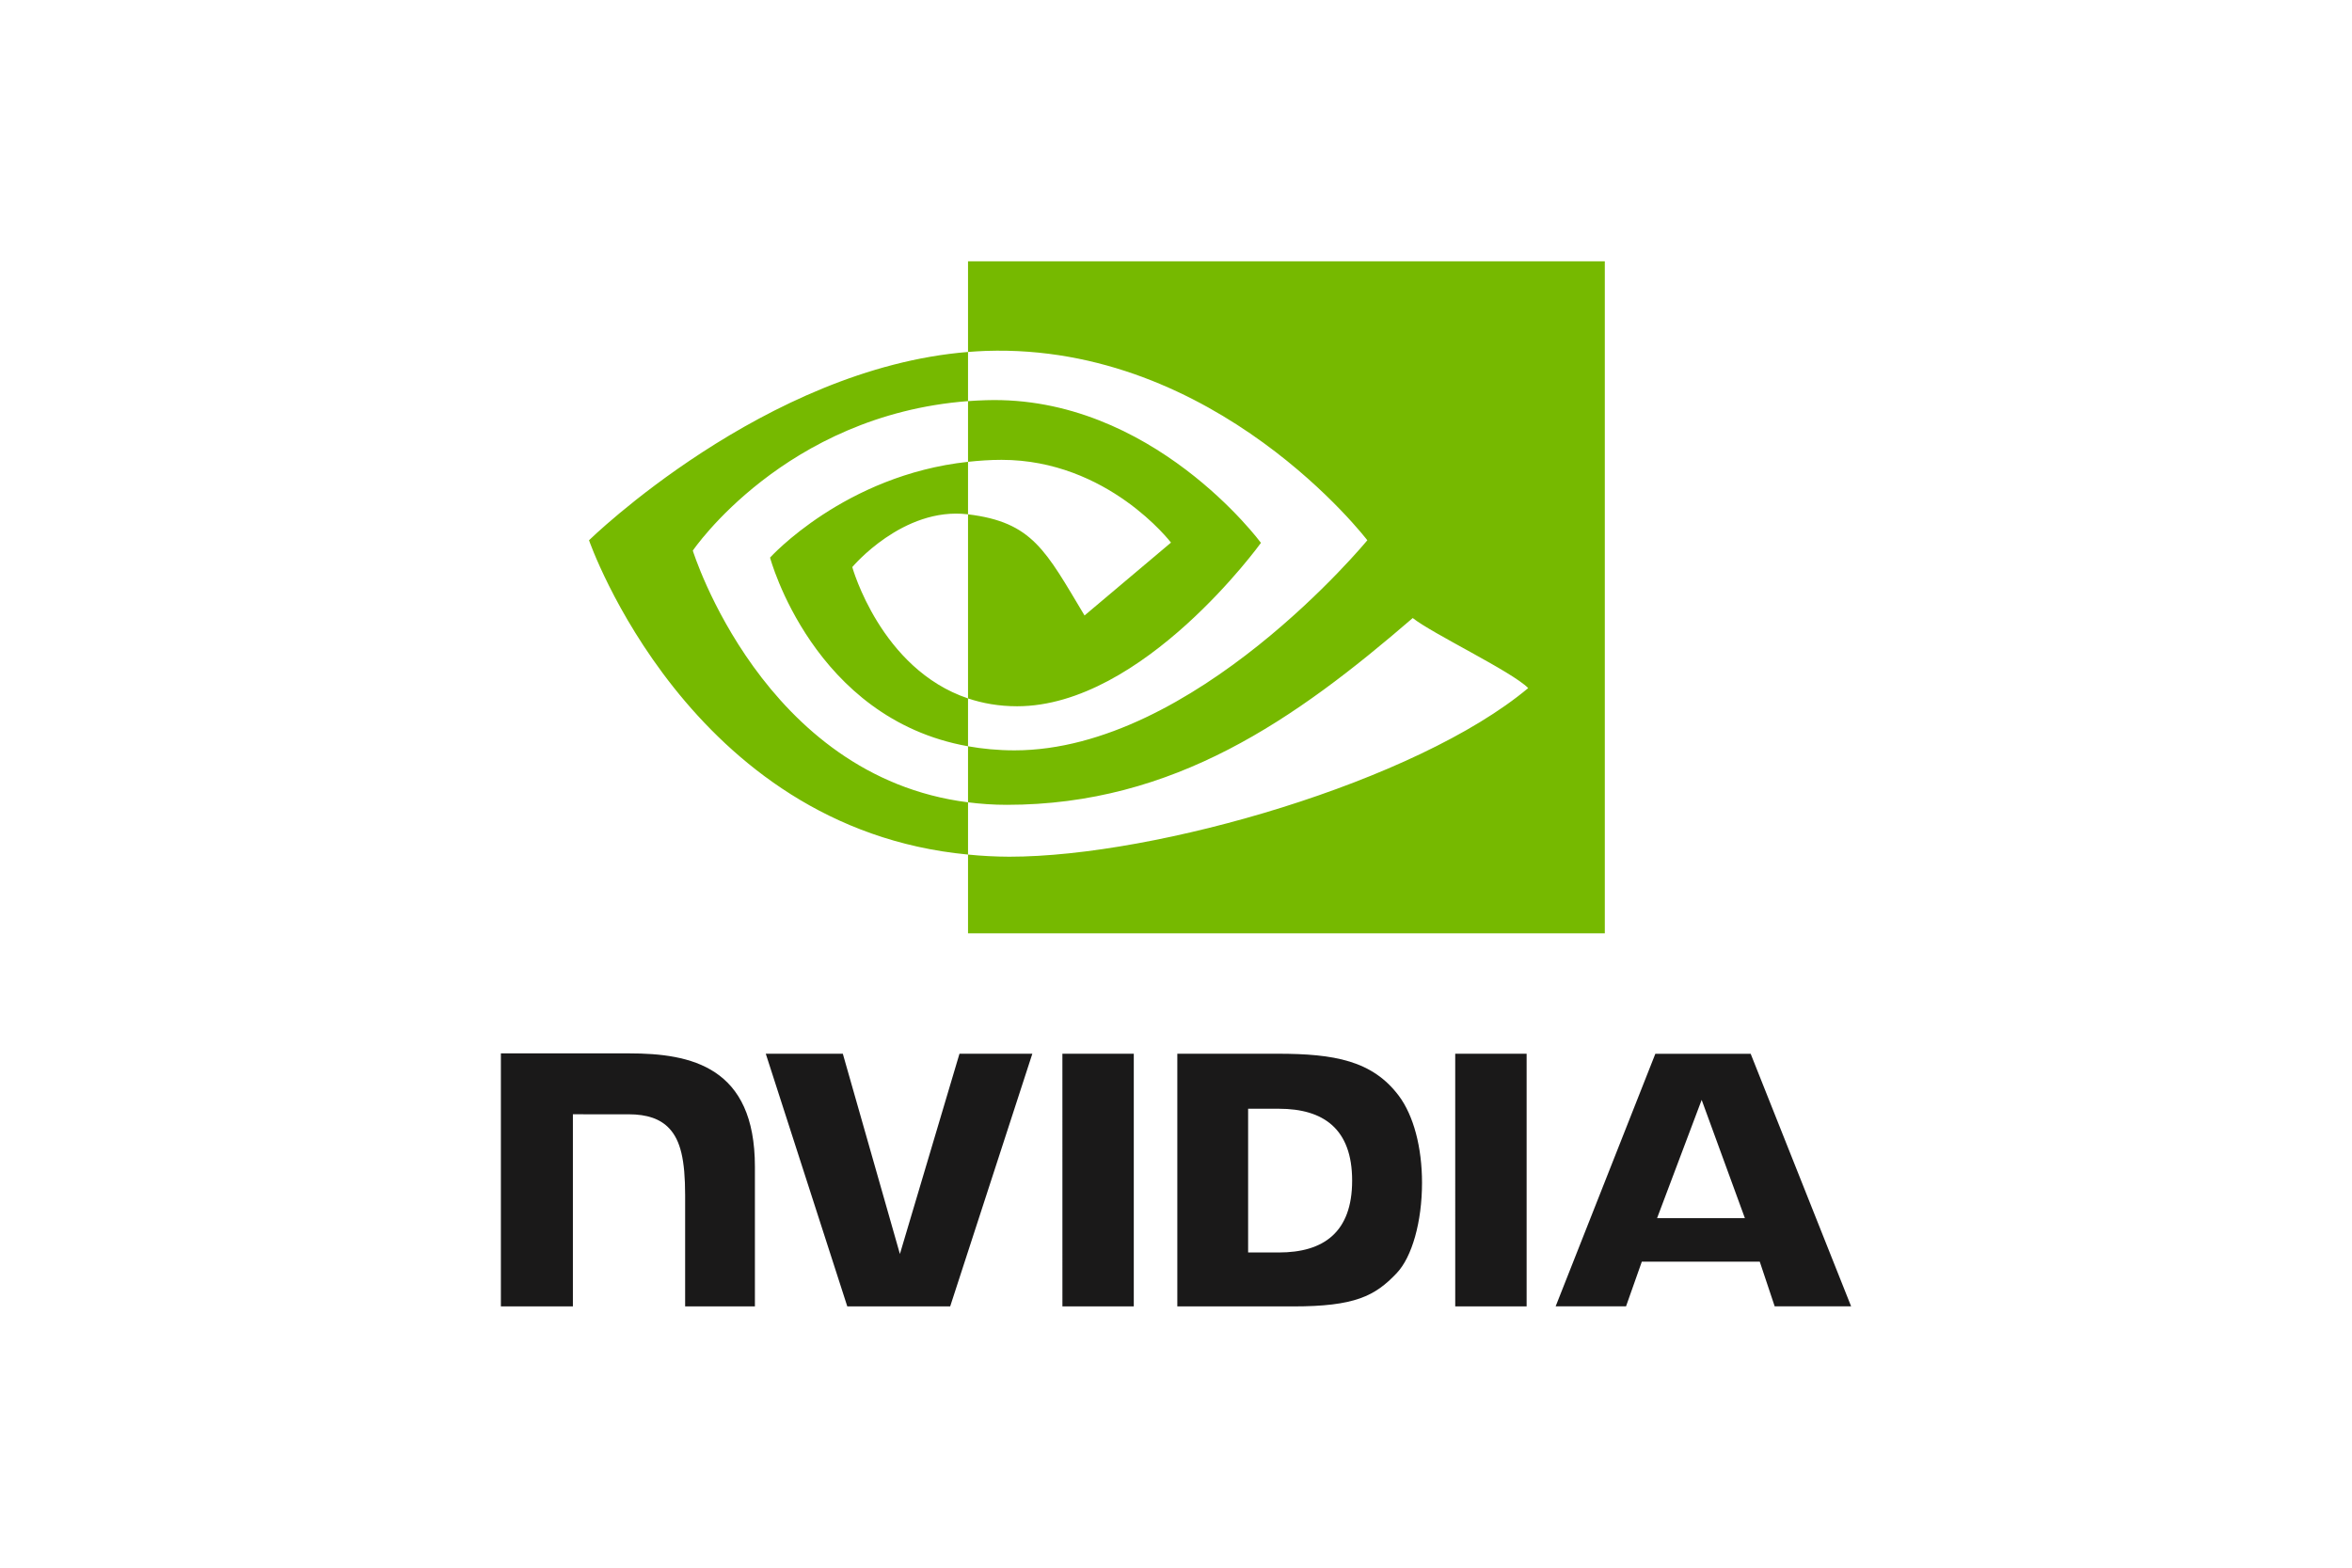
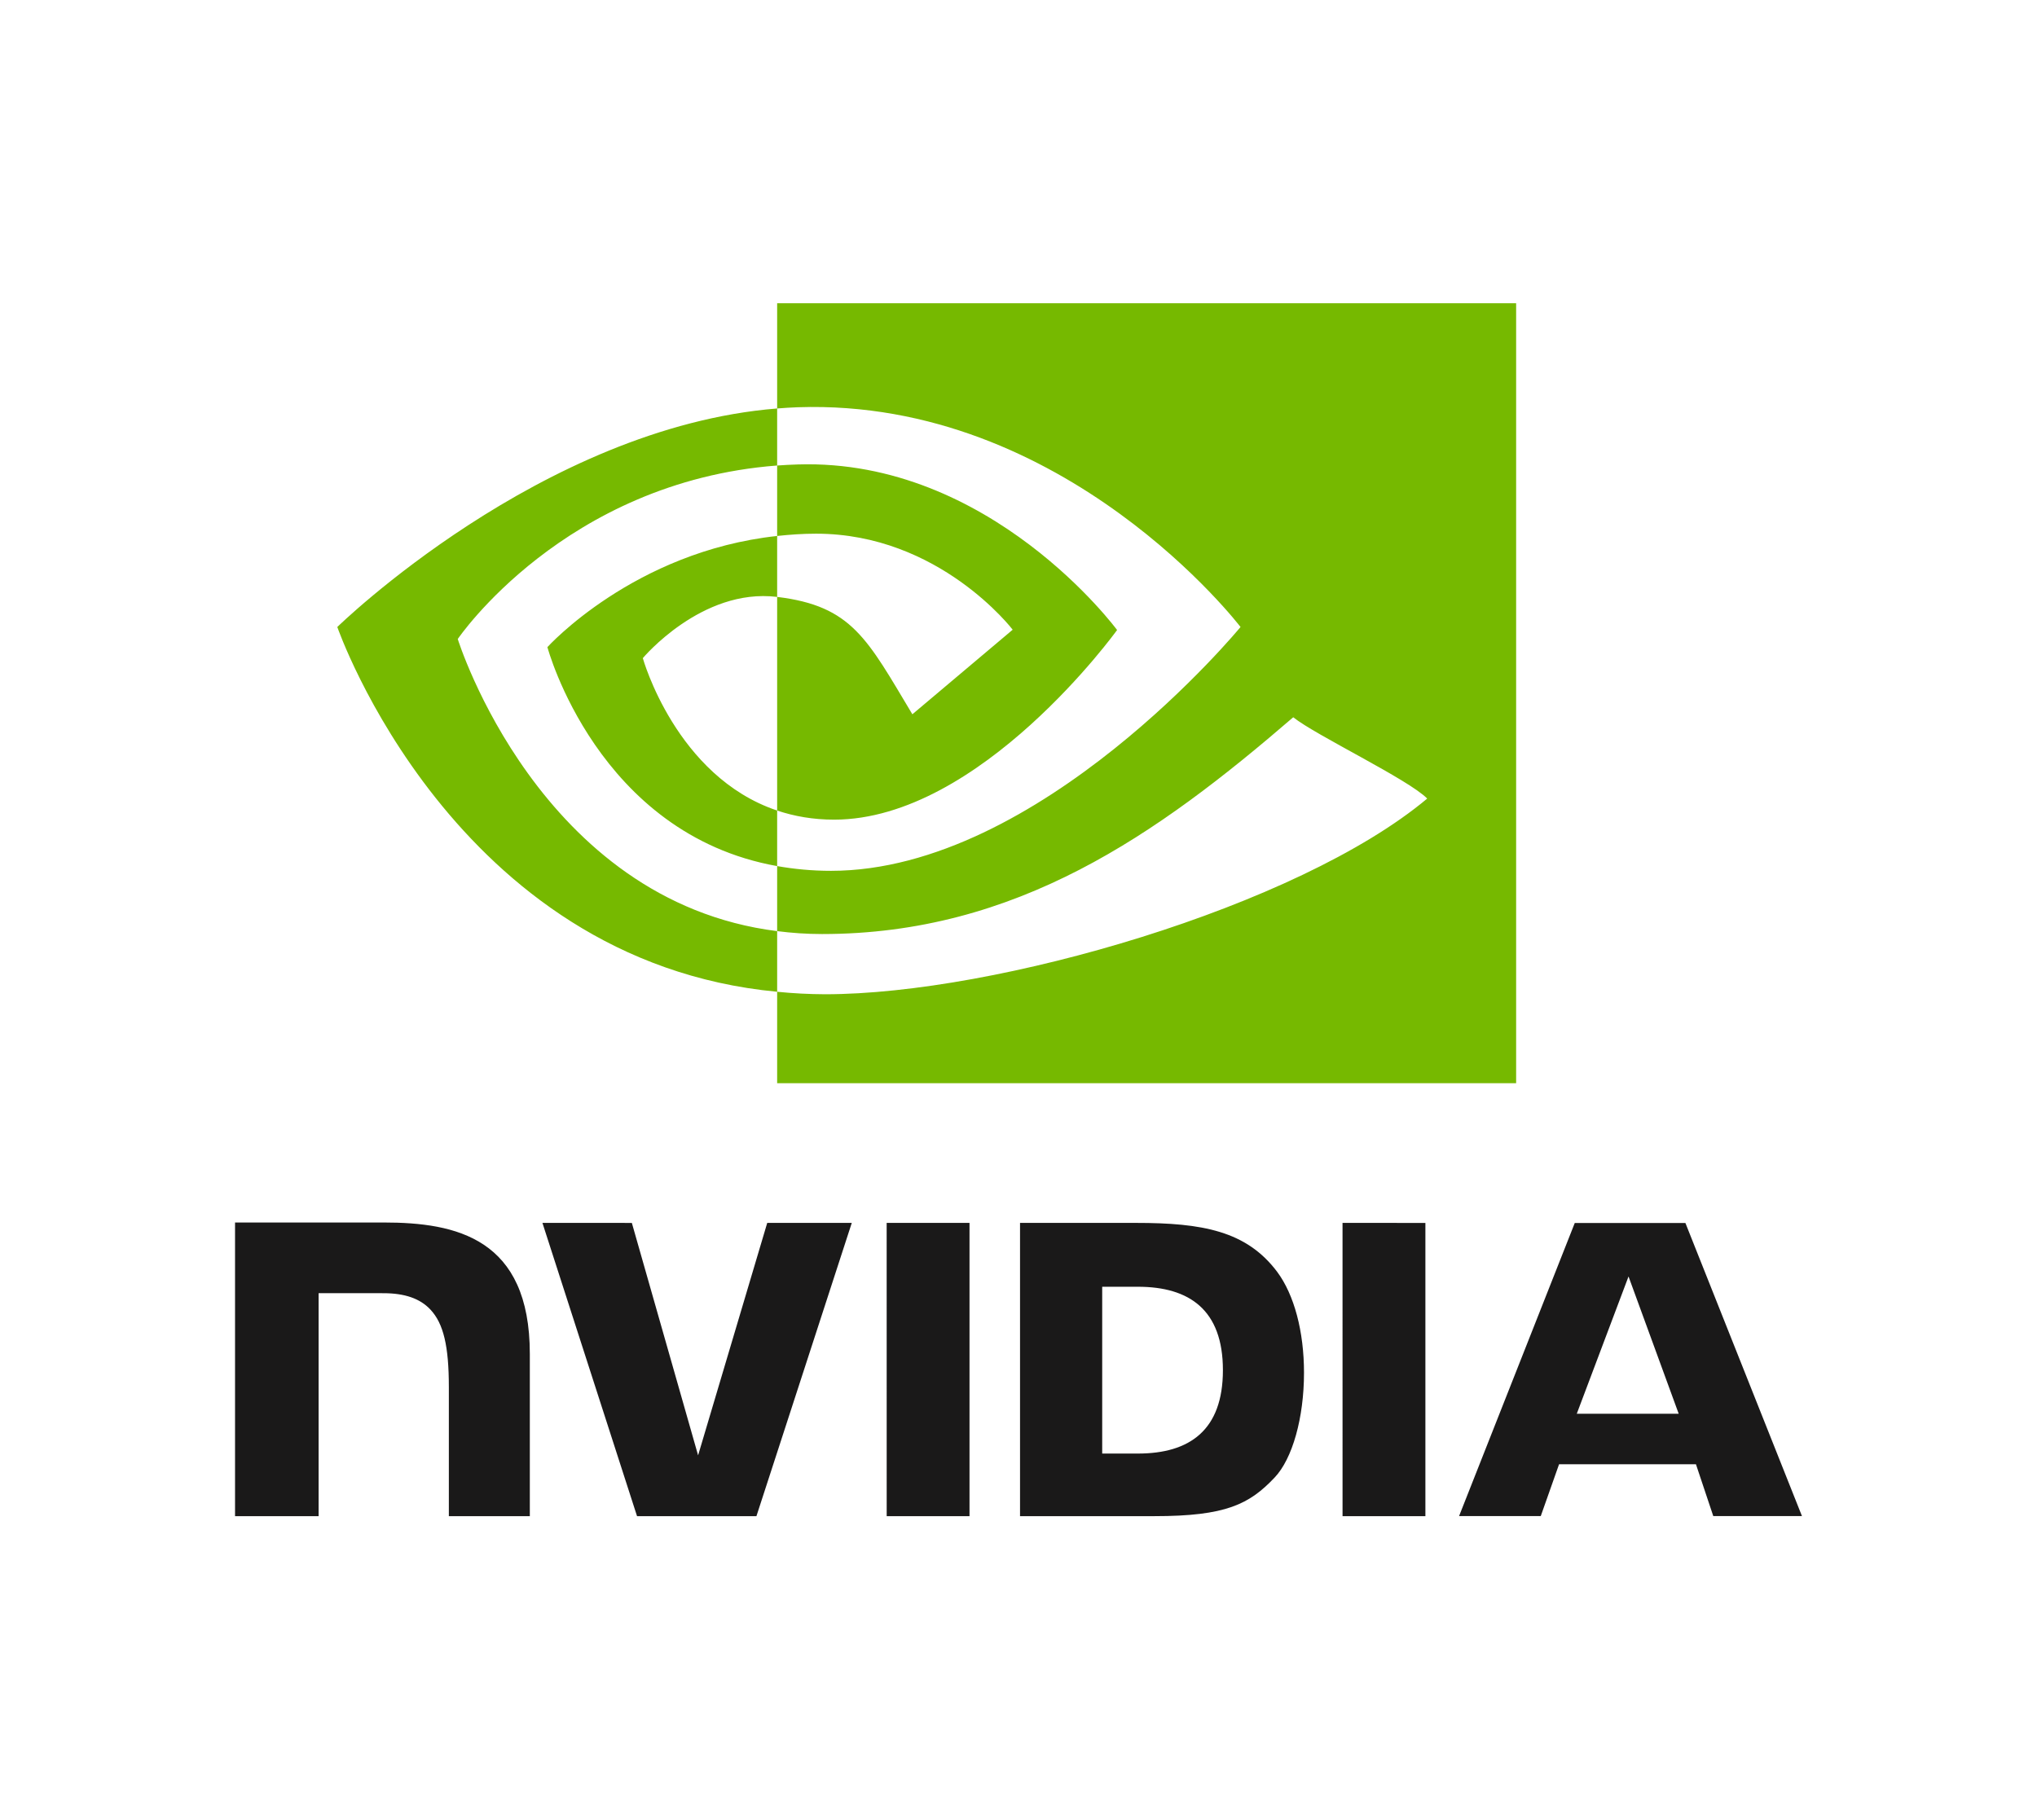
- <svg xmlns="http://www.w3.org/2000/svg" height="800" width="1200" viewBox="-29.998 -38.707 259.981 232.24">
+ <svg xmlns="http://www.w3.org/2000/svg" viewBox="-29.998 -38.707 259.981 232.24">
  <g fill-rule="evenodd" fill="none">
    <path fill="#1A1919" d="M83.166 117.393l.004 37.434h10.57v-37.433H83.166zM0 117.343v37.484h10.666v-28.463l8.263.003c2.737 0 4.686.681 6.005 2.088 1.673 1.782 2.355 4.655 2.355 9.912v16.46h10.334v-20.71c0-14.781-9.422-16.775-18.64-16.775H0zm100.188.051v37.433h17.148c9.136 0 12.117-1.52 15.342-4.926 2.28-2.392 3.753-7.642 3.753-13.379 0-5.261-1.247-9.956-3.422-12.879-3.917-5.227-9.56-6.249-17.983-6.249zm10.487 8.15h4.546c6.594 0 10.86 2.962 10.86 10.646 0 7.686-4.266 10.647-10.86 10.647h-4.546v-21.292zm-42.752-8.15L59.1 147.062l-8.455-29.666-11.412-.002 12.074 37.433h15.238l12.169-37.433h-10.79zm73.427 37.433h10.574v-37.43l-10.576-.003zm29.637-37.42l-14.763 37.407h10.425l2.336-6.612h17.47l2.21 6.612h11.32l-14.876-37.41-14.122.004zm6.863 6.825l6.404 17.524h-13.01z" />
    <path fill="#76B900" d="M69.189 29.708v-8.993a67.728 67.728 0 012.653-.136c24.596-.773 40.733 21.134 40.733 21.134S95.147 65.919 76.46 65.919c-2.692 0-5.1-.433-7.271-1.162v-27.27c9.575 1.156 11.5 5.386 17.258 14.982L99.25 41.674s-9.345-12.258-25.1-12.258c-1.715 0-3.353.12-4.961.292zm0-29.707v13.433c.882-.07 1.766-.126 2.653-.158 34.205-1.152 56.489 28.052 56.489 28.052s-25.597 31.124-52.262 31.124c-2.443 0-4.73-.225-6.88-.606v8.303c1.838.234 3.742.372 5.73.372 24.815 0 42.76-12.672 60.138-27.671 2.879 2.307 14.675 7.919 17.1 10.378-16.523 13.832-55.028 24.98-76.857 24.98a63.43 63.43 0 01-6.111-.318v11.67h94.316V0H69.19zm0 64.756v7.09c-22.952-4.093-29.322-27.95-29.322-27.95s11.02-12.21 29.322-14.189v7.779c-.014 0-.024-.004-.036-.004-9.604-1.154-17.108 7.82-17.108 7.82s4.204 15.106 17.144 19.454zM28.425 42.862s13.602-20.073 40.764-22.148v-7.28c-30.084 2.414-56.136 27.893-56.136 27.893S27.807 83.985 69.19 87.89v-7.74c-30.368-3.822-40.765-37.288-40.765-37.288z" />
  </g>
</svg>
